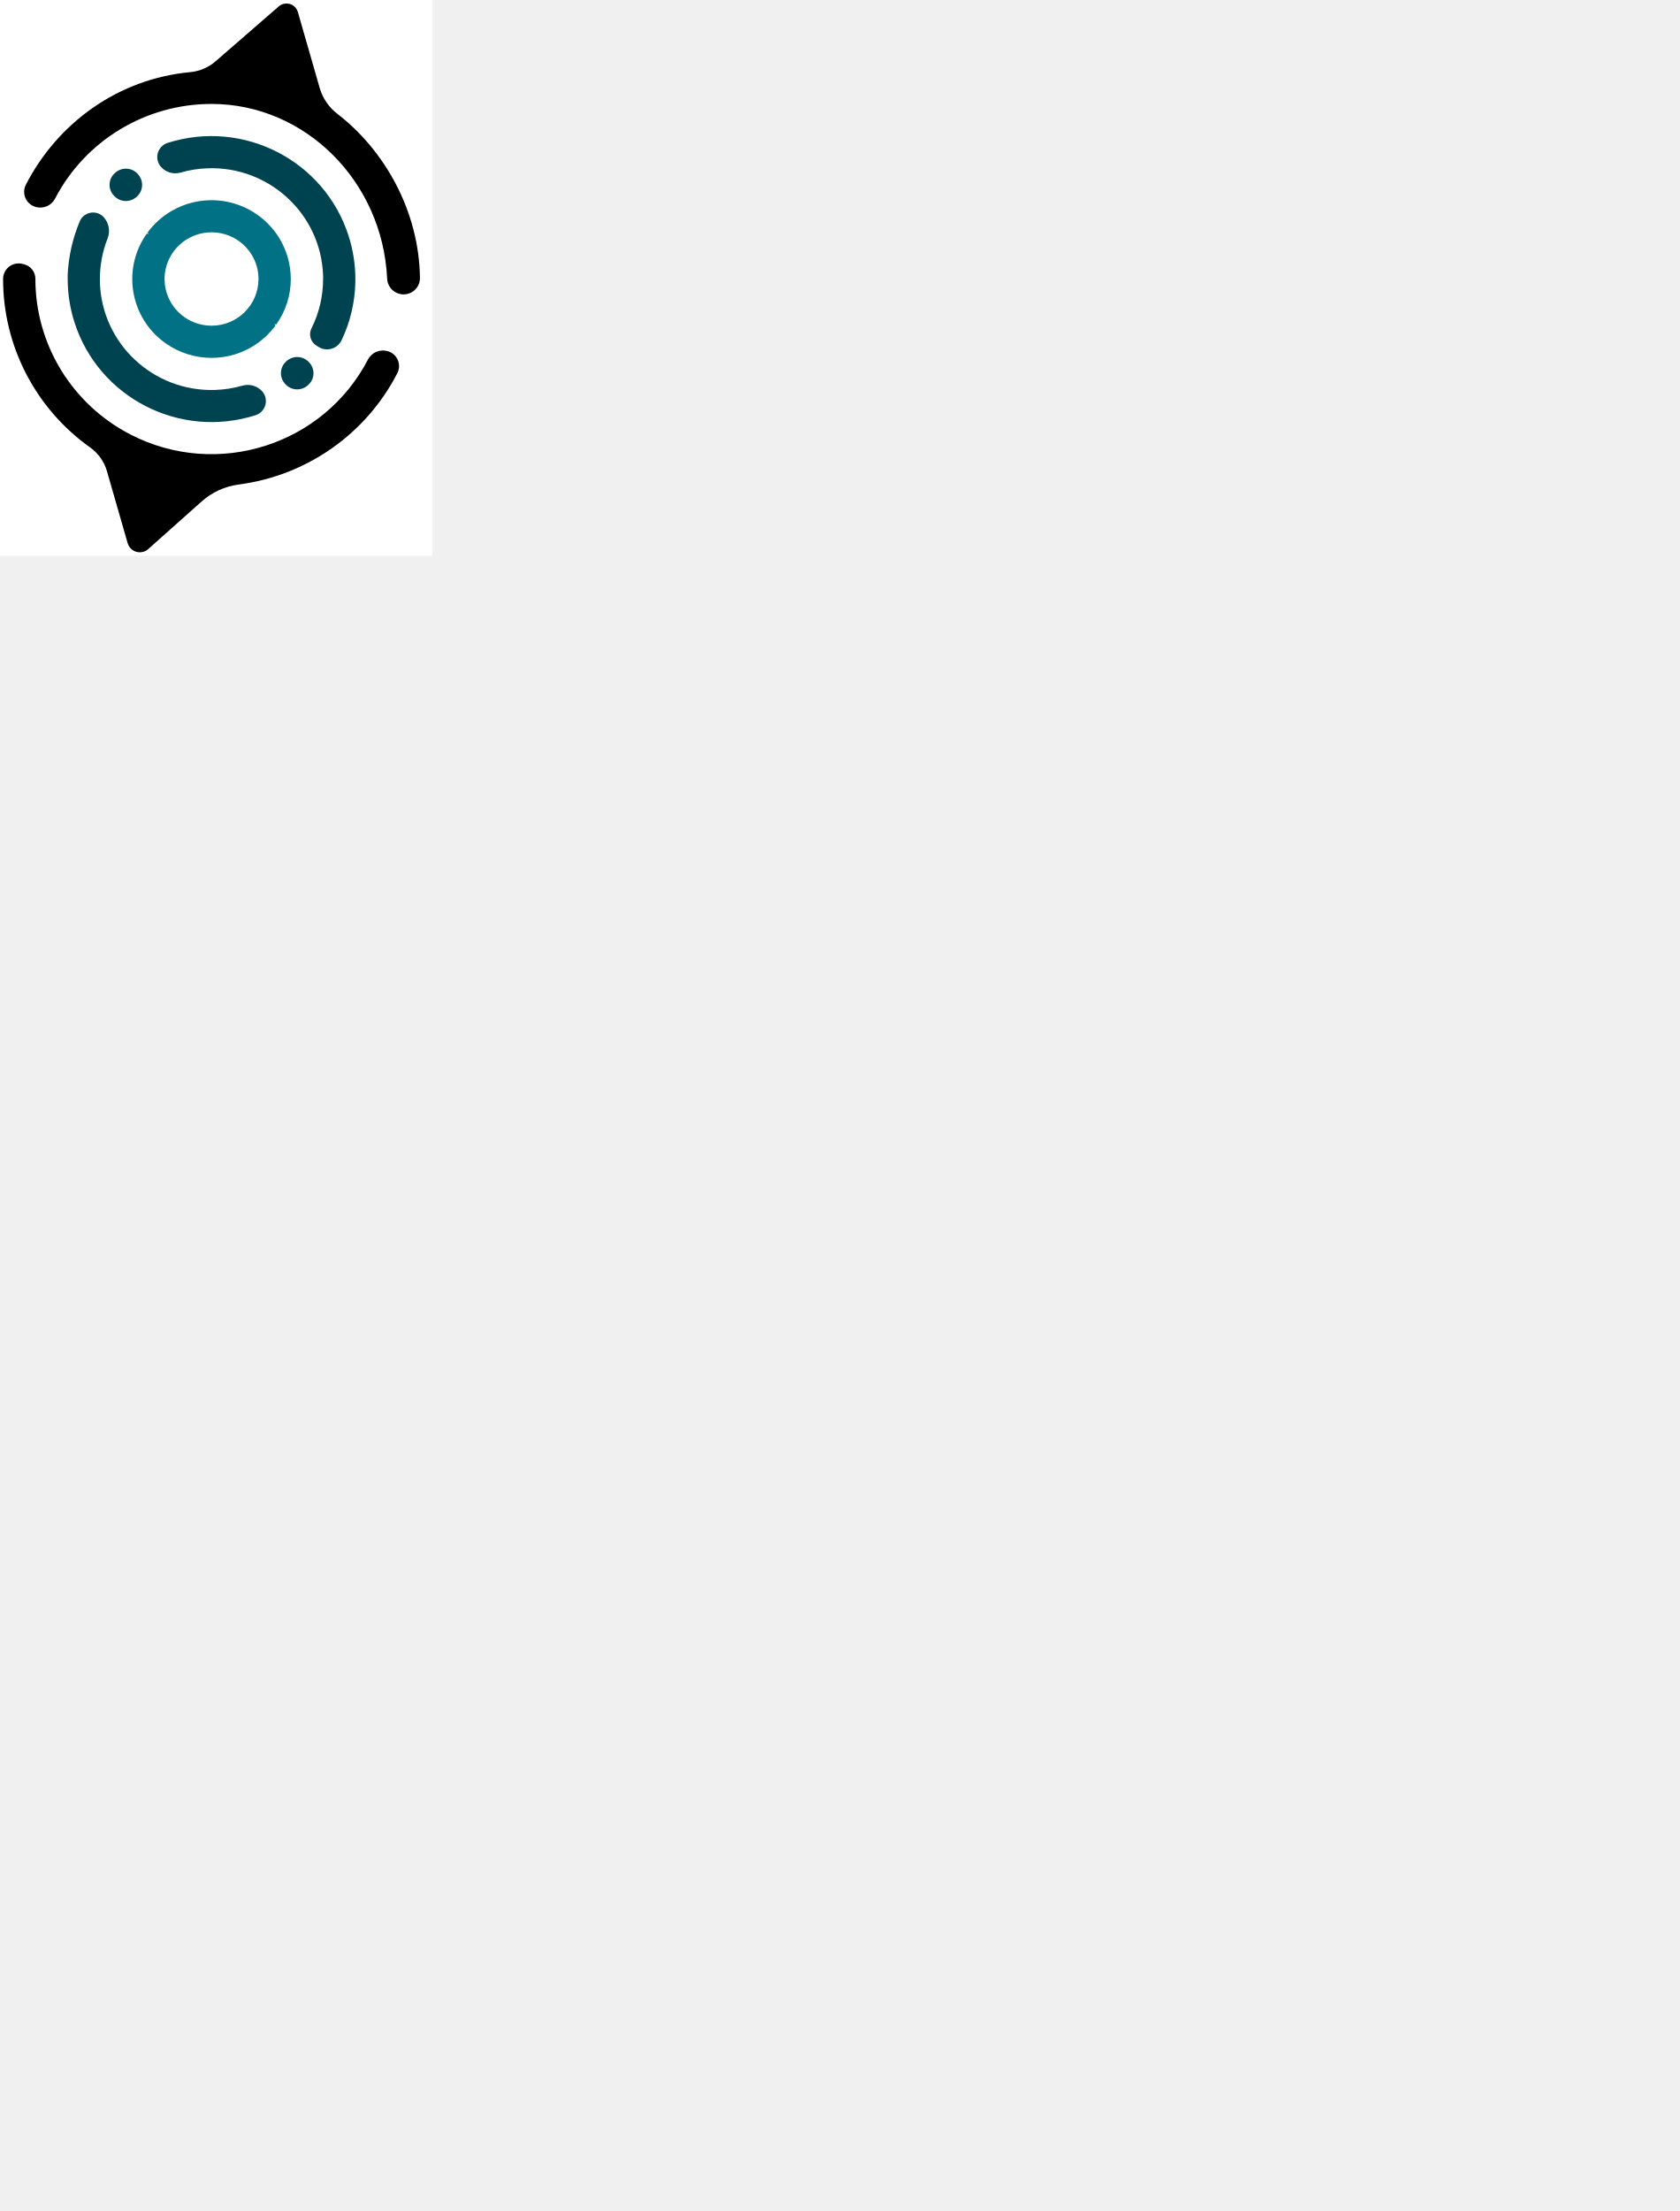
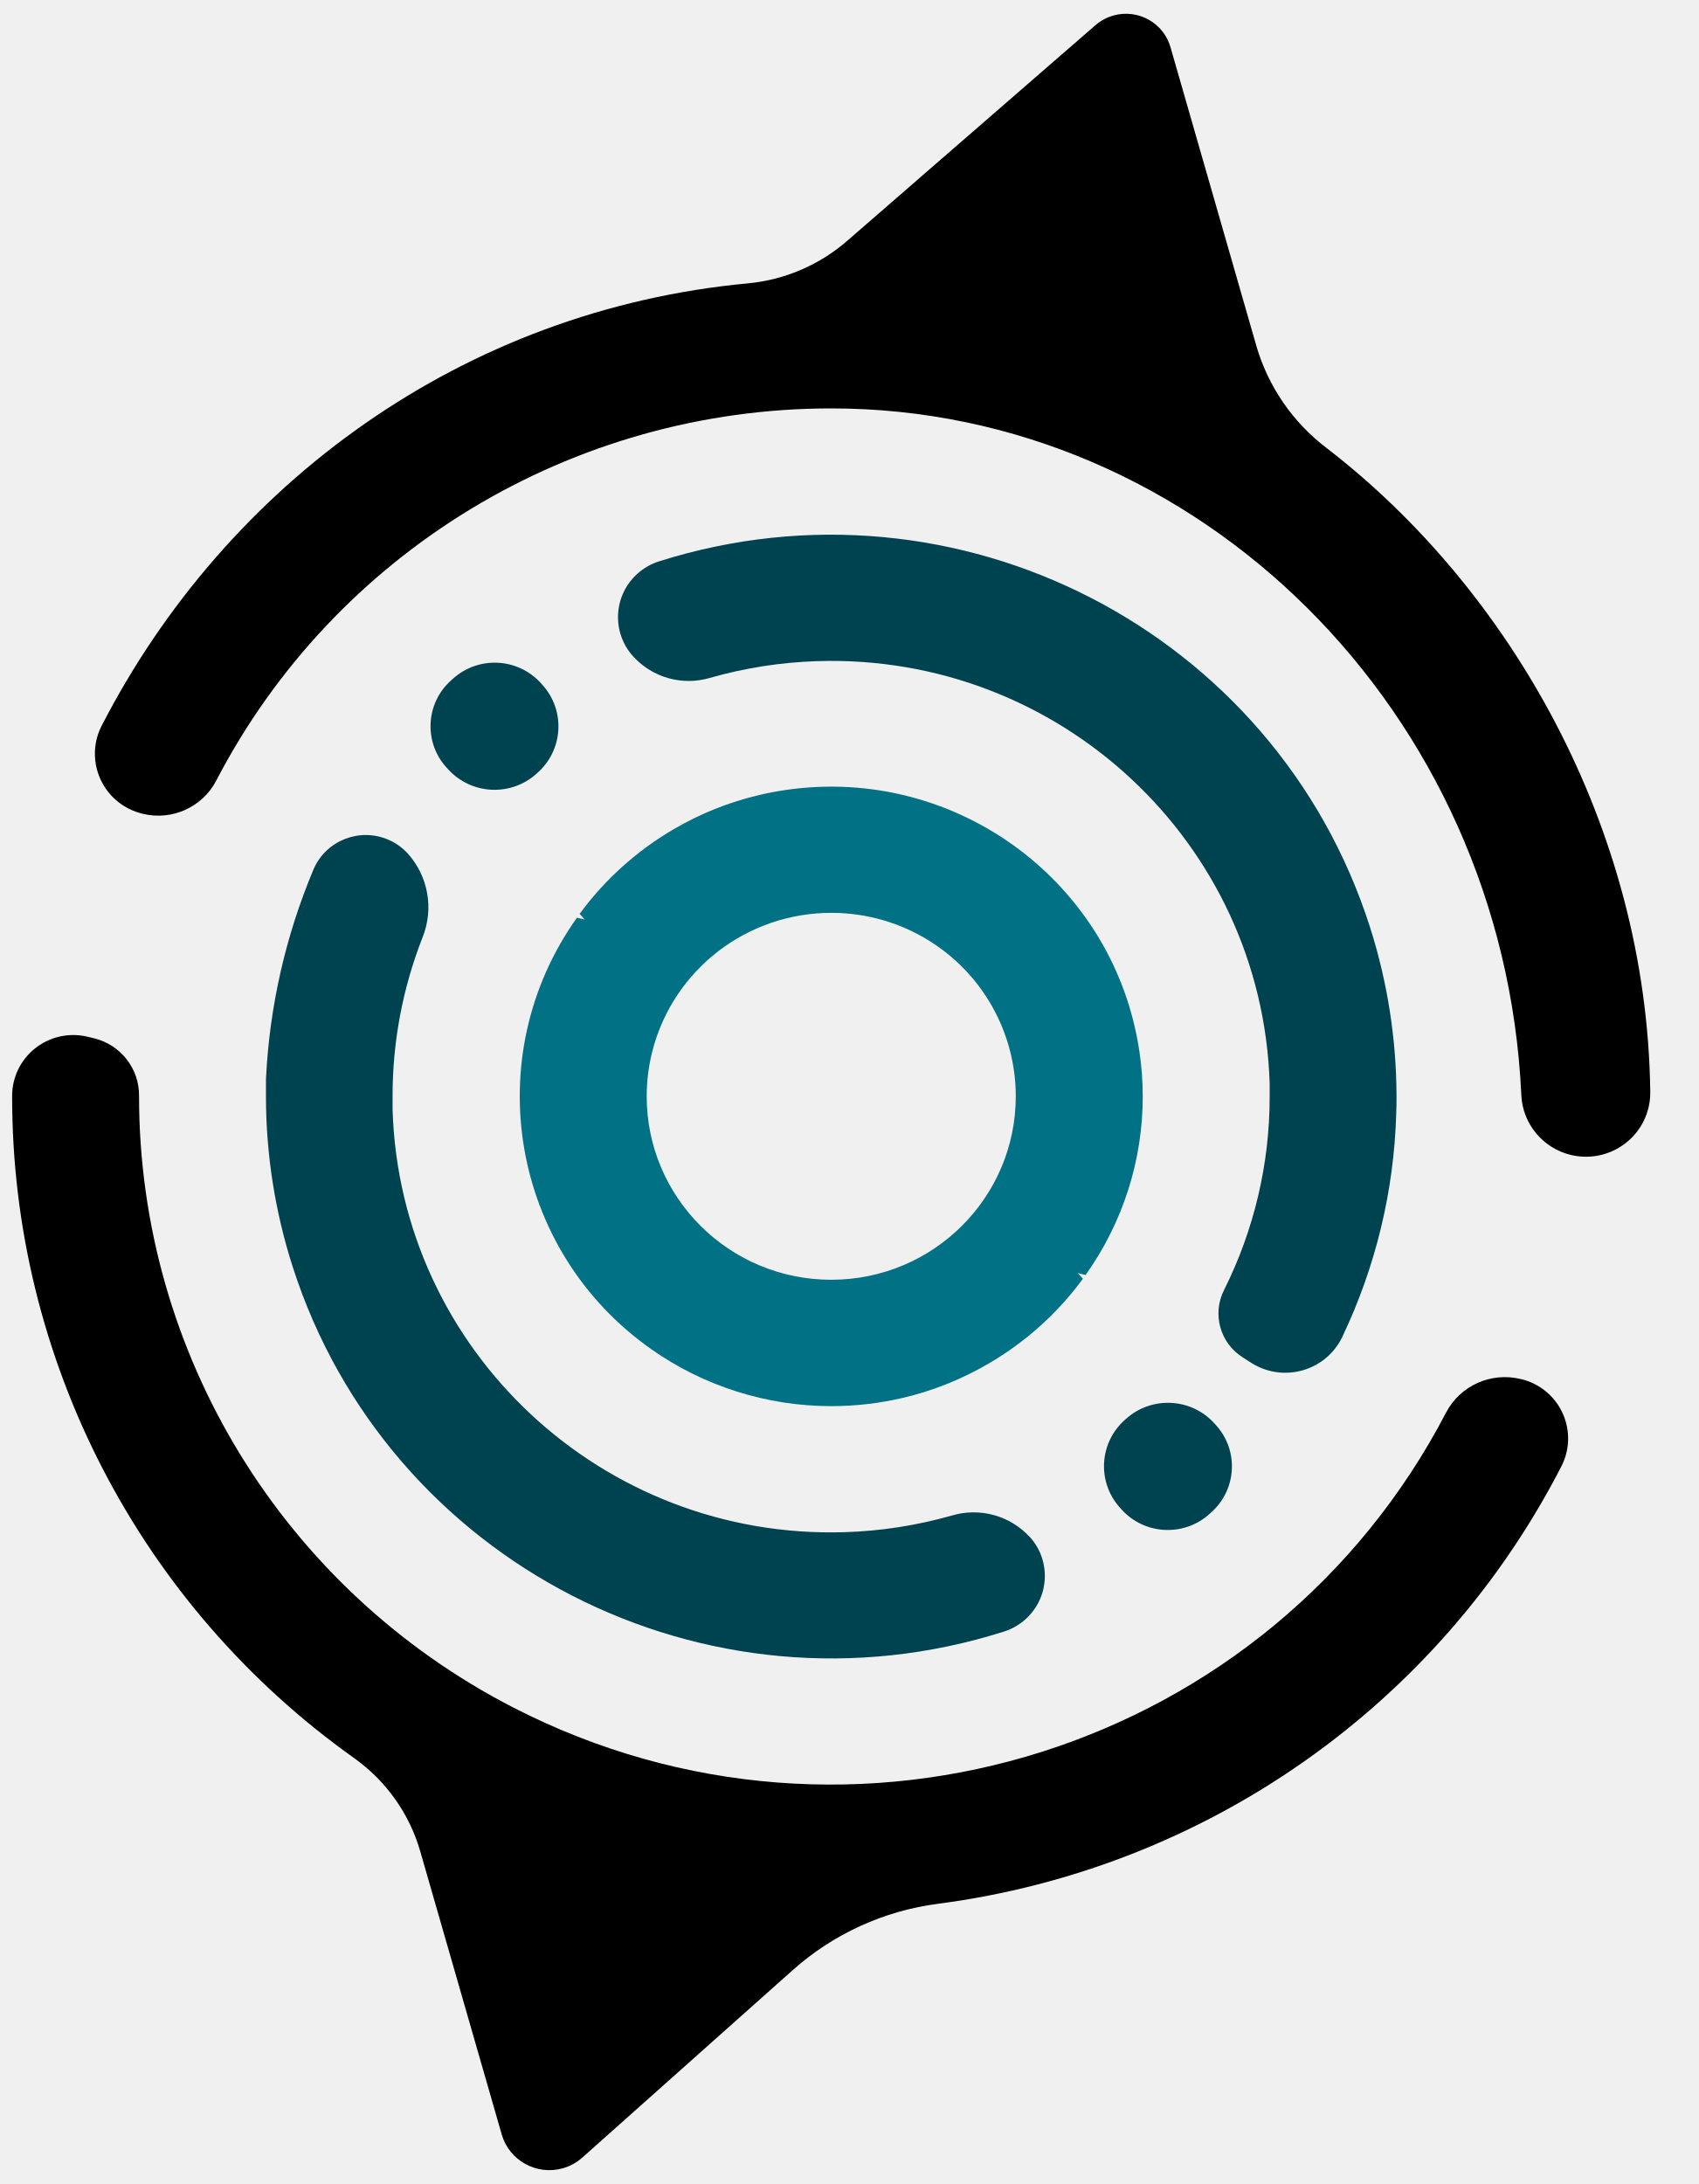
- <svg xmlns="http://www.w3.org/2000/svg" width="544" height="716" viewBox="0 0 544 716">
-   <rect x="0" y="0" width="140" height="180" fill="white" />
+ <svg xmlns="http://www.w3.org/2000/svg" width="140" height="180" viewBox="0 0 140 180">
  <g transform="translate(-506 -329)">
    <path d="M113.43 89.213C113.43 89.678 113.43 90.144 113.407 90.609 113.23 96.985 111.728 103.255 108.996 109.019L108.973 109.07C107.733 111.642 104.643 112.722 102.072 111.482 101.895 111.397 101.723 111.302 101.556 111.197L100.835 110.731C98.96 109.544 98.301 107.123 99.314 105.148 101.767 100.206 103.041 94.763 103.036 89.246 103.036 88.874 103.036 88.501 103.036 88.134 102.406 68.291 85.811 52.716 65.969 53.346 62.99 53.44 60.035 53.904 57.171 54.728 54.923 55.393 52.493 54.715 50.913 52.984L50.881 52.951C49.098 50.967 49.261 47.914 51.245 46.131 51.76 45.669 52.366 45.323 53.025 45.116 77.425 37.358 103.493 50.849 111.251 75.249 112.686 79.765 113.421 84.475 113.43 89.213Z" fill="#004350" transform="matrix(1.00597 0 0 1 507 330.143)" />
    <path d="M83.379 125.522C85.157 127.496 85 130.537 83.026 132.316 82.512 132.779 81.904 133.127 81.243 133.334 56.858 141.119 30.779 127.663 22.993 103.278 21.541 98.731 20.8 93.987 20.797 89.213 20.797 88.748 20.797 88.283 20.797 87.817 21.078 81.855 22.401 75.988 24.705 70.482 25.727 68.124 28.466 67.041 30.824 68.062 31.422 68.322 31.959 68.704 32.401 69.184L32.401 69.184C34.093 71.068 34.571 73.749 33.633 76.102 32.003 80.276 31.168 84.718 31.172 89.199 31.172 89.571 31.172 89.944 31.172 90.311 31.78 110.152 48.356 125.743 68.197 125.136 71.18 125.045 74.14 124.582 77.01 123.759 79.297 123.081 81.77 123.77 83.379 125.531Z" fill="#004350" transform="matrix(1.00597 0 0 1 507 330.143)" />
    <path d="M92.368 85.547C90.33 71.588 77.362 61.924 63.403 63.962 62.671 64.069 61.944 64.207 61.223 64.378 58.756 64.959 56.391 65.91 54.207 67.197 51.186 68.97 48.562 71.345 46.498 74.176L46.912 74.641 46.279 74.492C38.141 86 40.873 101.925 52.38 110.063 56.689 113.11 61.836 114.746 67.113 114.747 69.095 114.747 71.07 114.518 72.999 114.063 75.47 113.476 77.838 112.521 80.024 111.229 83.045 109.455 85.669 107.08 87.734 104.25L87.32 103.785 87.952 103.939C91.007 99.631 92.645 94.48 92.638 89.199 92.636 87.977 92.547 86.756 92.368 85.547ZM82.234 89.213C82.233 97.564 75.463 104.333 67.112 104.332 58.761 104.332 51.992 97.561 51.993 89.21 51.993 86.757 52.59 84.34 53.733 82.169 54.741 80.257 56.146 78.581 57.855 77.256 60.505 75.205 63.762 74.092 67.113 74.092 72.97 74.084 78.302 77.465 80.792 82.765 81.742 84.782 82.234 86.984 82.234 89.213Z" fill="#017185" transform="matrix(1.00597 0 0 1 507 330.143)" />
    <path d="M43.055 62.54 42.98 62.61C40.901 64.512 37.675 64.374 35.764 62.303L35.592 62.117C33.714 60.037 33.874 56.829 35.95 54.947L36.137 54.779C38.217 52.907 41.419 53.067 43.301 55.138L43.469 55.324C45.343 57.432 45.158 60.66 43.055 62.54Z" fill="#004350" transform="matrix(1.00597 0 0 1 507 330.143)" />
    <path d="M98.276 123.475 98.095 123.642C96.015 125.524 92.803 125.363 90.921 123.284L90.753 123.098C88.882 120.99 89.067 117.766 91.167 115.886L91.246 115.817C93.326 113.911 96.556 114.049 98.467 116.124L98.635 116.31C100.512 118.388 100.352 121.594 98.276 123.475Z" fill="#004350" transform="matrix(1.00597 0 0 1 507 330.143)" />
    <path d="M101.947 27.366 94.913 2.754C94.344 0.739 92.249-0.434 90.234 0.135 89.692 0.288 89.19 0.56 88.766 0.931L68.477 18.657C66.203 20.668 63.351 21.91 60.33 22.207 36.979 24.384 17.554 38.705 7.337 58.669 6.062 61.172 7.057 64.234 9.56 65.509 9.922 65.693 10.305 65.834 10.701 65.927 13.086 66.513 15.564 65.398 16.707 63.224 26.442 44.356 45.901 32.507 67.132 32.517 97.197 32.517 122.2 57.525 123.656 89.088 123.75 91.459 125.404 93.48 127.709 94.043 130.538 94.729 133.388 92.992 134.074 90.162 134.176 89.742 134.225 89.31 134.222 88.878 133.957 66.969 122.614 47.331 107.703 35.783 104.932 33.666 102.915 30.716 101.947 27.366Z" fill="#000000" transform="matrix(1.00597 0 0 1 507 330.143)" />
    <path d="M123.6 112.513C121.178 111.919 118.662 113.051 117.501 115.258 103.113 143.084 68.892 153.978 41.066 139.589 22.228 129.848 10.397 110.412 10.399 89.204L10.399 89.162C10.414 86.922 8.889 84.964 6.714 84.43L6.193 84.305C3.503 83.652 0.794 85.303 0.141 87.992 0.049 88.371 0.002 88.759 1.88879e-07 89.148L0 89.213C-0.015 110.858 10.428 131.178 28.036 143.765 30.663 145.651 32.572 148.372 33.452 151.483L40.114 174.769C40.726 176.922 42.967 178.172 45.12 177.561 45.714 177.392 46.262 177.09 46.721 176.677L63.936 161.249C67.271 158.251 71.437 156.337 75.883 155.759 97.799 152.873 116.891 139.389 126.941 119.702 128.205 117.222 127.219 114.188 124.739 112.924 124.385 112.744 124.01 112.606 123.624 112.513Z" fill="#000000" transform="matrix(1.00597 0 0 1 507 330.143)" />
  </g>
</svg>
